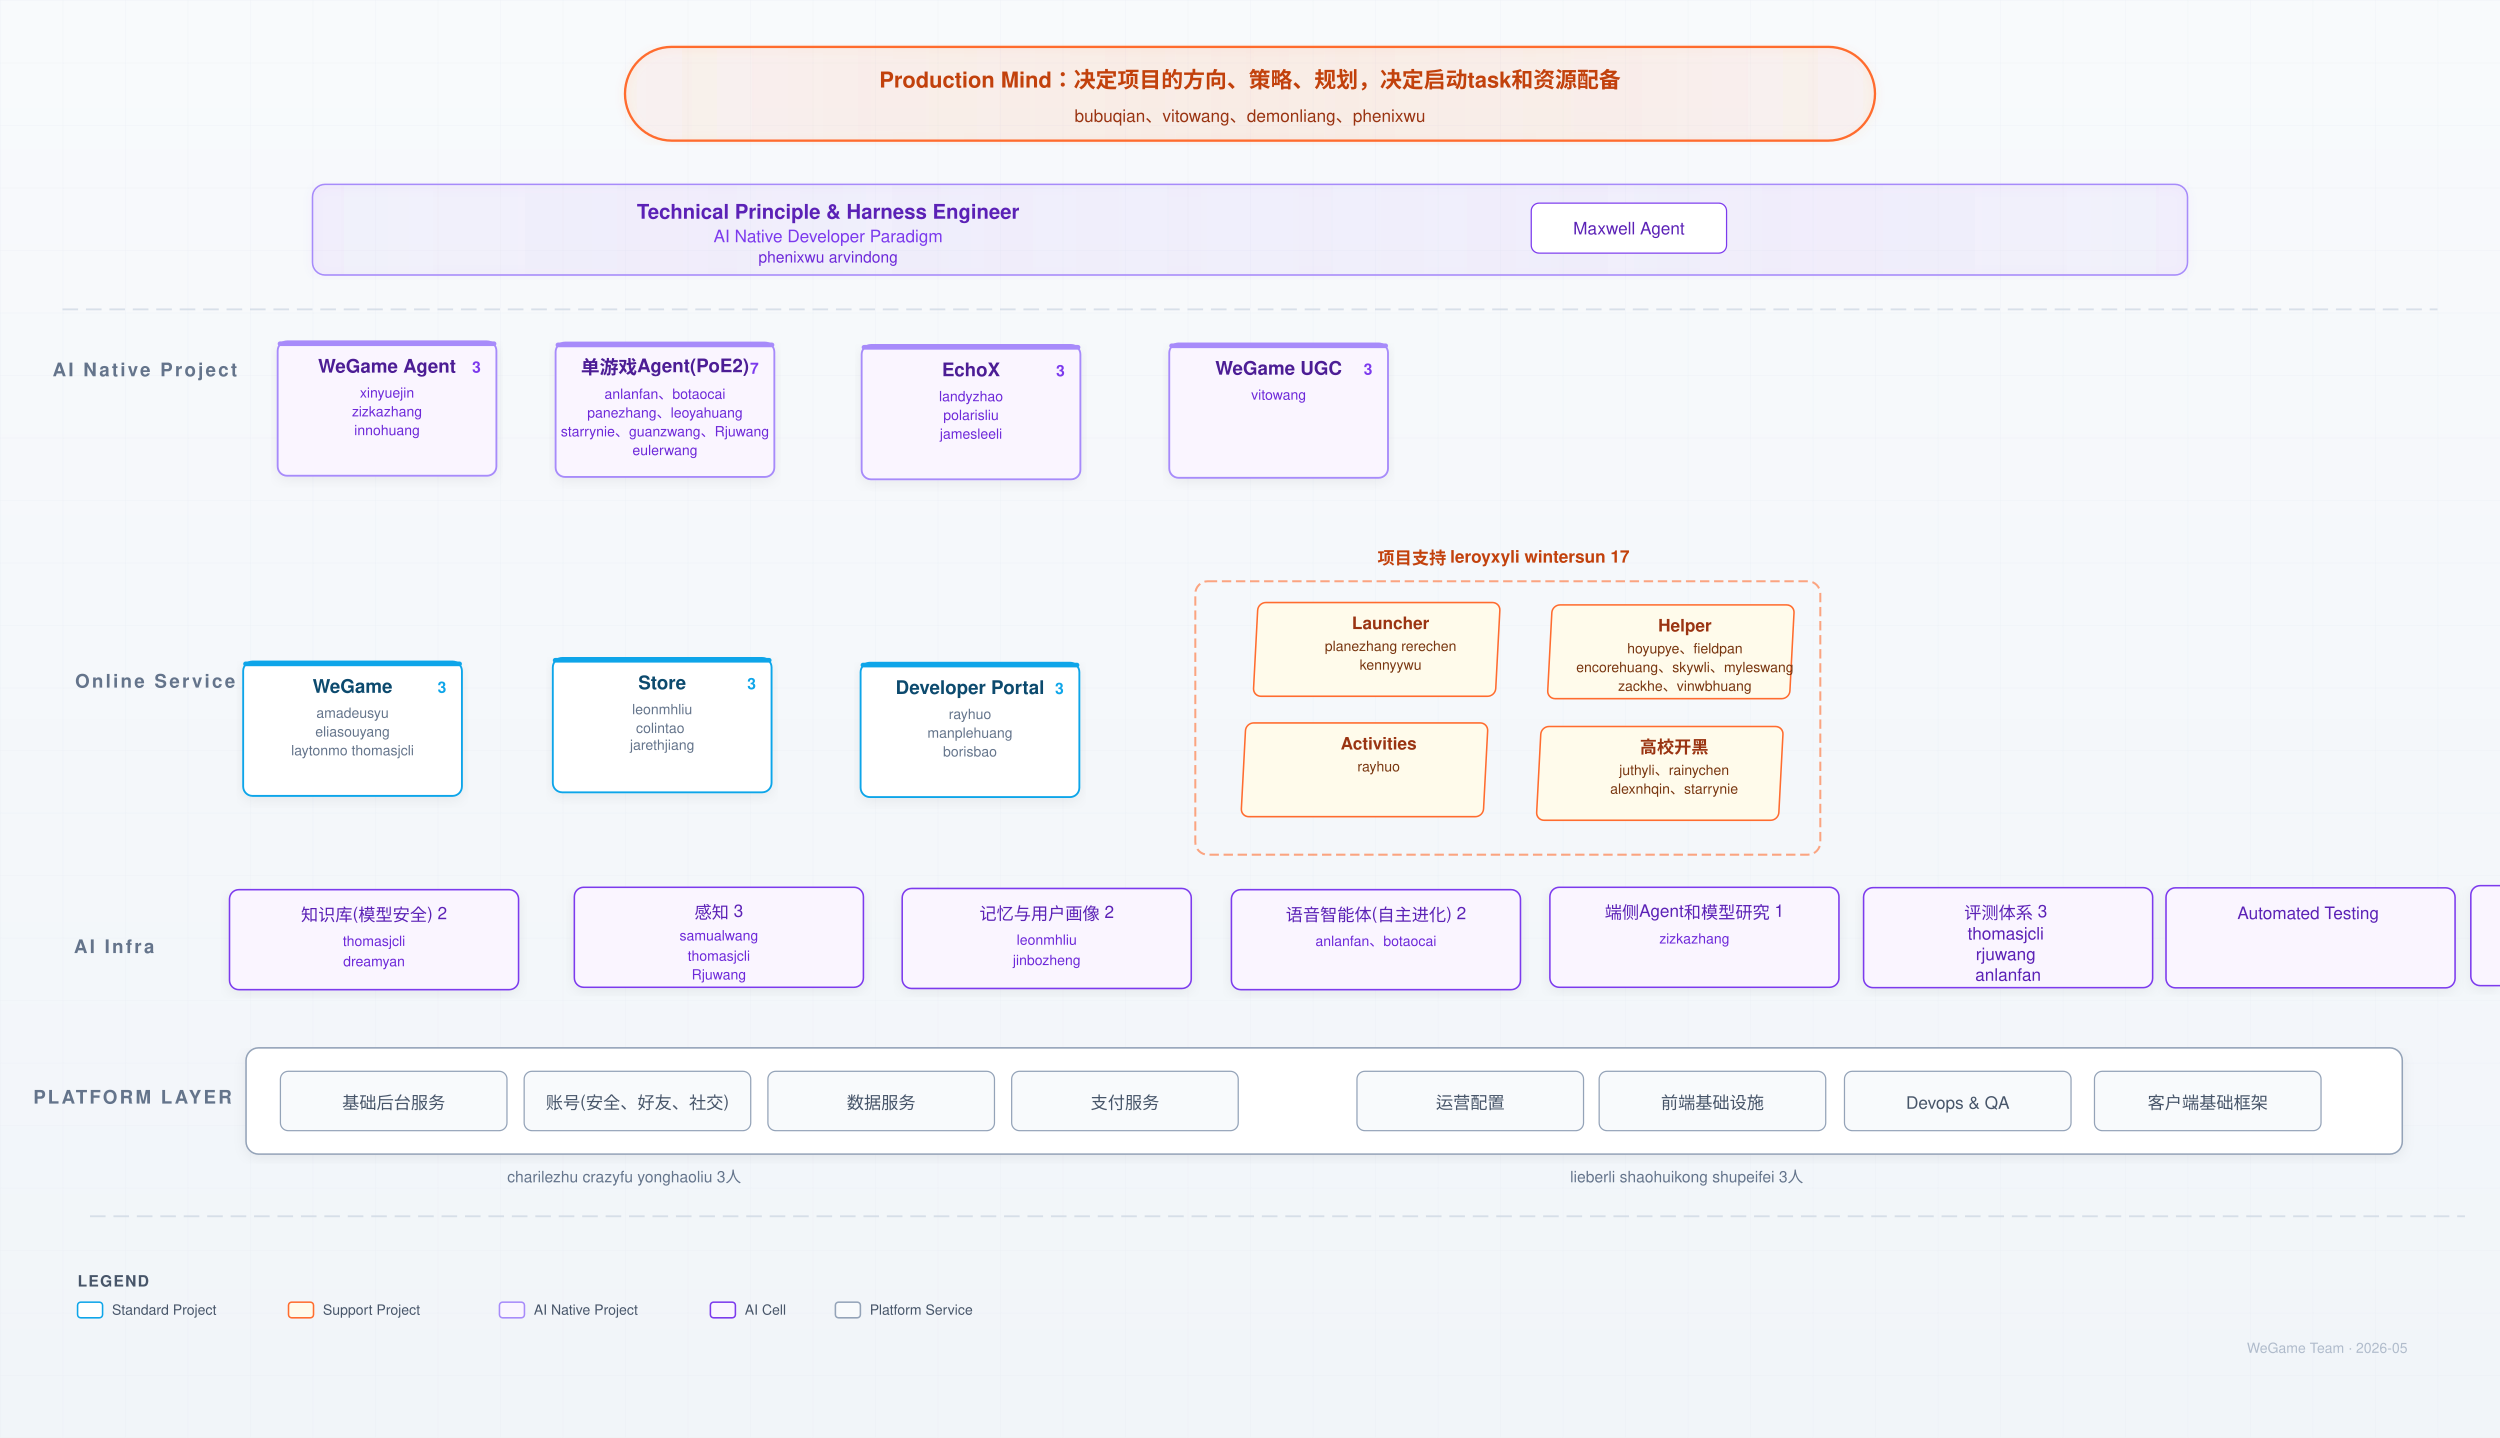
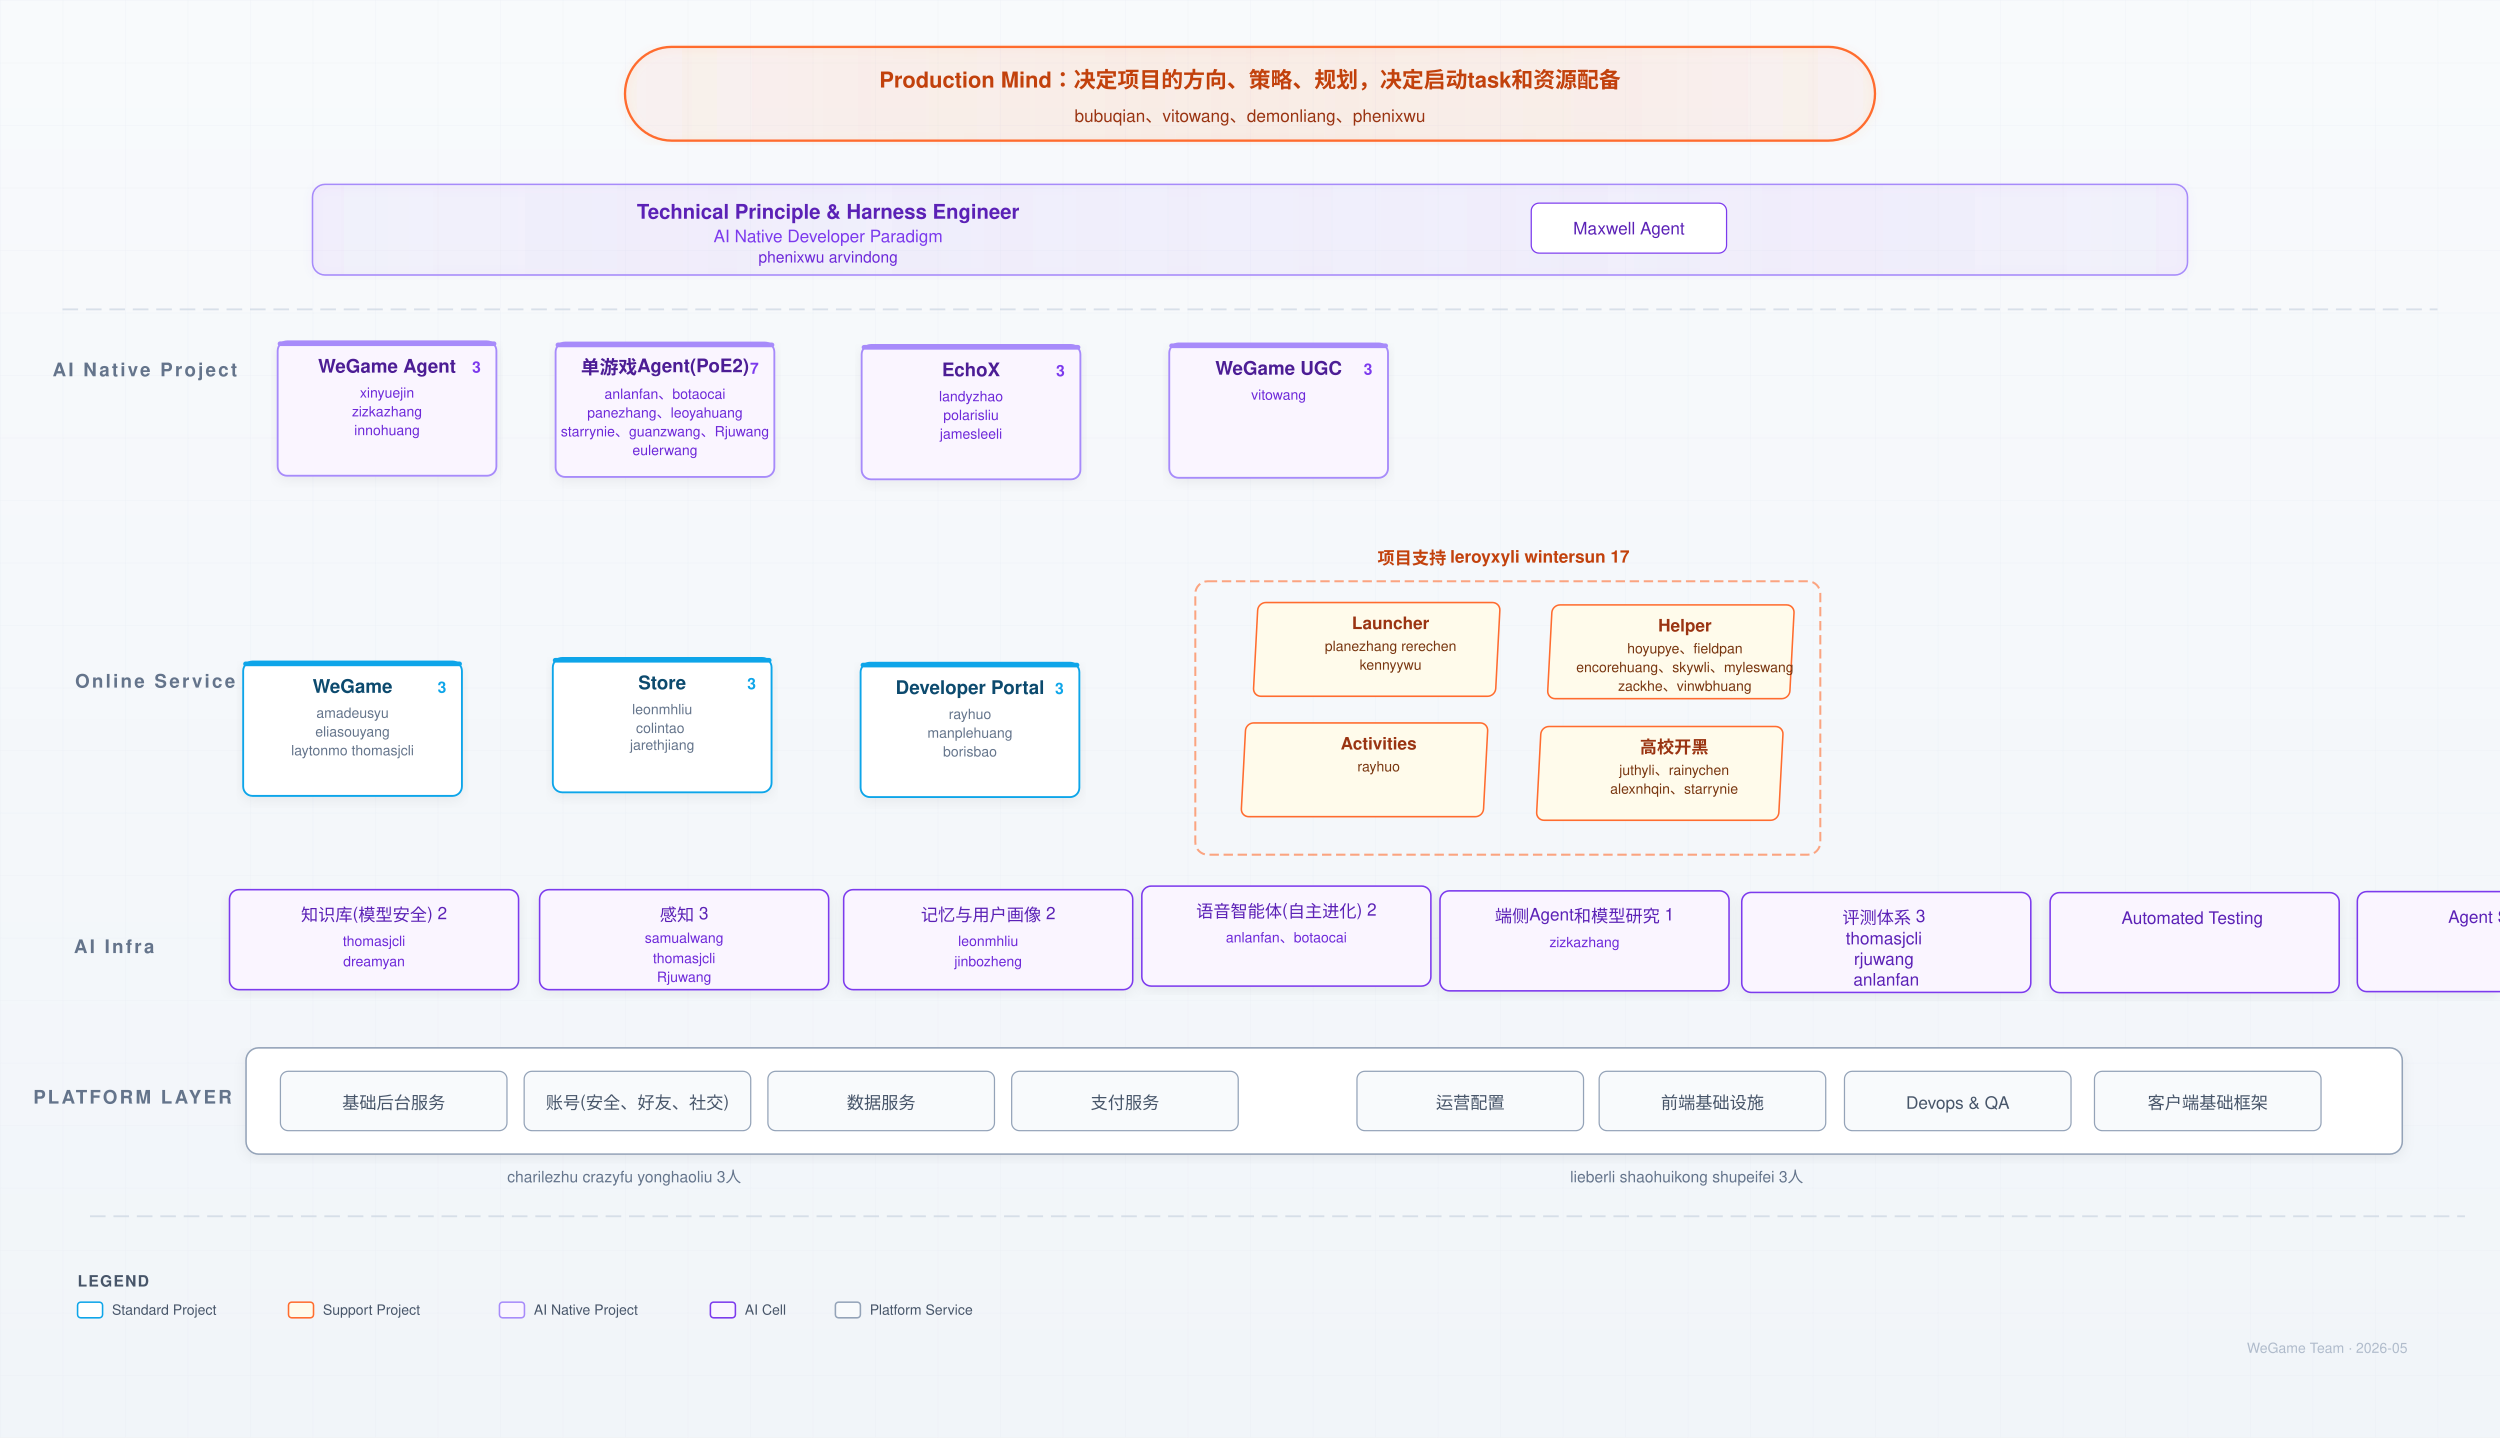
- <svg xmlns="http://www.w3.org/2000/svg" viewBox="0 0 1600 920" preserveAspectRatio="xMidYMid meet" style="cursor: default;">
+ <svg xmlns="http://www.w3.org/2000/svg" viewBox="0 0 1600 920" preserveAspectRatio="xMidYMid meet">
  <style>
    text { font-family: "Helvetica Neue", Helvetica, Arial, "PingFang SC", "Microsoft YaHei", sans-serif; }
    .sec-label { font-size: 12px; fill: #64748b; font-weight: 700; letter-spacing: 0.12em; }
  </style>
  <defs>
    <filter id="glow-gold" x="-5%" y="-5%" width="110%" height="110%">
      <feDropShadow dx="0" dy="1" stdDeviation="3" flood-color="#FF6C2F" flood-opacity="0.15" />
    </filter>
    <filter id="glow-purple" x="-5%" y="-5%" width="110%" height="110%">
      <feDropShadow dx="0" dy="1" stdDeviation="3" flood-color="#7c3aed" flood-opacity="0.12" />
    </filter>
    <filter id="soft" x="-3%" y="-3%" width="106%" height="112%">
      <feDropShadow dx="0" dy="2" stdDeviation="4" flood-color="#000" flood-opacity="0.06" />
    </filter>
    <pattern id="grid" width="40" height="40" patternUnits="userSpaceOnUse">
      <path d="M 40 0 L 0 0 0 40" fill="none" stroke="#e2e8f0" stroke-width="0.5" opacity="0.6" />
    </pattern>
    <linearGradient id="gold-g" x1="0%" x2="100%">
      <stop offset="0%" stop-color="#FF6C2F" stop-opacity="0.05" />
      <stop offset="50%" stop-color="#FF8F5C" stop-opacity="0.12" />
      <stop offset="100%" stop-color="#FF6C2F" stop-opacity="0.05" />
    </linearGradient>
    <linearGradient id="purple-g" x1="0%" x2="100%">
      <stop offset="0%" stop-color="#7c3aed" stop-opacity="0.04" />
      <stop offset="50%" stop-color="#a78bfa" stop-opacity="0.08" />
      <stop offset="100%" stop-color="#7c3aed" stop-opacity="0.04" />
    </linearGradient>
    <linearGradient id="bg-gradient" x1="0%" y1="0%" x2="0%" y2="100%">
      <stop offset="0%" stop-color="#f8fafc" />
      <stop offset="100%" stop-color="#f1f5f9" />
    </linearGradient>
  </defs>
  <rect width="1600" height="920" fill="url(#bg-gradient)" style="cursor: pointer;" />
  <rect width="1600" height="920" fill="url(#grid)" style="cursor: pointer;" data-orig-outline="" />
  <g data-auto-grouped="true" style="cursor: pointer;">
    <rect x="400" y="30" width="800" height="60" rx="30" fill="url(#gold-g)" stroke="#FF6C2F" stroke-width="1.5" filter="url(#glow-gold)" style="cursor: pointer;" />
    <text x="800" y="56" text-anchor="middle" fill="#c2410c" font-size="14" font-weight="700" style="cursor: pointer;">Production Mind：决定项目的方向、策略、规划，决定启动task和资源配备</text>
    <text x="800" y="78" text-anchor="middle" fill="#9a3412" font-size="11" style="cursor: pointer;">bubuqian、vitowang、demonliang、phenixwu</text>
  </g>
  <rect x="200" y="118" width="1200" height="58" rx="8" fill="url(#purple-g)" stroke="#a78bfa" stroke-width="1" filter="url(#glow-purple)" style="cursor: pointer;" />
  <rect x="980" y="130" width="125" height="32" rx="5" fill="#ffffff" stroke="#7c3aed" stroke-width="0.8" style="cursor: pointer;" />
  <text x="530" y="140" text-anchor="middle" fill="#5b21b6" font-size="13" font-weight="600" style="cursor: pointer;">Technical Principle &amp; Harness Engineer</text>
  <text x="530" y="155" text-anchor="middle" fill="#7c3aed" font-size="11" style="cursor: pointer;">AI Native Developer Paradigm</text>
  <text x="530" y="168" text-anchor="middle" fill="#6d28d9" font-size="10" style="cursor: pointer;">phenixwu arvindong</text>
  <text x="1042.5" y="150" text-anchor="middle" fill="#5b21b6" font-size="11" font-weight="500" style="cursor: pointer;">Maxwell Agent</text>
  <line x1="40" y1="198" x2="1560" y2="198" stroke="#cbd5e1" stroke-width="1.2" stroke-dasharray="10,5" opacity="0.7" style="cursor: pointer;" />
  <text x="48.058" y="440.072" class="sec-label" style="cursor: pointer;">Online Service</text>
  <text x="33.635" y="240.797" class="sec-label" style="cursor: pointer;">AI Native Project</text>
  <g data-auto-grouped="true" style="cursor: pointer;">
    <rect x="155.629" y="423.374" width="140" height="86" rx="6" fill="#ffffff" stroke="#0ea5e9" stroke-width="1.2" filter="url(#soft)" style="cursor: pointer;" data-orig-outline="#0ea5e9" />
    <rect x="155.629" y="423.374" width="140" height="3" rx="1.5" fill="#0ea5e9" style="cursor: pointer;" data-orig-outline="" />
    <text x="225.629" y="443.374" text-anchor="middle" fill="#0c4a6e" font-size="12" font-weight="600" style="cursor: pointer;">WeGame</text>
    <text x="285.629" y="443.374" text-anchor="end" fill="#0ea5e9" font-size="10" font-weight="700" style="cursor: pointer;">3</text>
    <text x="225.629" y="459.374" text-anchor="middle" fill="#64748b" font-size="9" style="cursor: pointer;">amadeusyu</text>
    <text x="225.629" y="471.374" text-anchor="middle" fill="#64748b" font-size="9" style="cursor: pointer;">eliasouyang</text>
    <text x="225.629" y="483.374" text-anchor="middle" fill="#64748b" font-size="9" style="cursor: pointer;">laytonmo thomasjcli</text>
  </g>
  <g data-auto-grouped="true" style="cursor: pointer;">
    <rect x="353.795" y="421.08" width="140" height="86" rx="6" fill="#ffffff" stroke="#0ea5e9" stroke-width="1.2" filter="url(#soft)" style="cursor: pointer;" data-orig-outline="#0ea5e9" />
    <rect x="353.795" y="421.08" width="140" height="3" rx="1.5" fill="#0ea5e9" style="cursor: pointer;" data-orig-outline="" />
    <text x="423.795" y="441.08" text-anchor="middle" fill="#0c4a6e" font-size="12" font-weight="600" style="cursor: pointer;">Store</text>
    <text x="483.795" y="441.08" text-anchor="end" fill="#0ea5e9" font-size="10" font-weight="700" style="cursor: pointer;">3</text>
    <text x="423.795" y="457.08" text-anchor="middle" fill="#64748b" font-size="9" style="cursor: pointer;">leonmhliu</text>
    <text x="423.795" y="469.08" text-anchor="middle" fill="#64748b" font-size="9" style="cursor: pointer;">
      <tspan x="423.795" dy="0">colintao</tspan>
      <tspan x="423.795" dy="10.8">jarethjiang</tspan>
    </text>
  </g>
  <g data-auto-grouped="true" style="cursor: pointer;">
    <rect x="550.787" y="424.138" width="140" height="86" rx="6" fill="#ffffff" stroke="#0ea5e9" stroke-width="1.2" filter="url(#soft)" style="cursor: pointer;" data-orig-outline="#0ea5e9" />
    <rect x="550.787" y="424.138" width="140" height="3" rx="1.5" fill="#0ea5e9" style="cursor: pointer;" data-orig-outline="" />
    <text x="620.787" y="444.138" text-anchor="middle" fill="#0c4a6e" font-size="12" font-weight="600" style="cursor: pointer;">Developer Portal</text>
    <text x="680.787" y="444.138" text-anchor="end" fill="#0ea5e9" font-size="10" font-weight="700" style="cursor: pointer;">3</text>
    <text x="620.787" y="460.138" text-anchor="middle" fill="#64748b" font-size="9" style="cursor: pointer;">rayhuo</text>
    <text x="620.787" y="472.138" text-anchor="middle" fill="#64748b" font-size="9" style="cursor: pointer;">manplehuang</text>
    <text x="620.787" y="484.138" text-anchor="middle" fill="#64748b" font-size="9" style="cursor: pointer;">borisbao</text>
  </g>
  <rect x="765" y="372" width="400" height="175" rx="8" fill="none" stroke="#FF6C2F" stroke-width="1.3" stroke-dasharray="6,3" opacity="0.6" style="cursor: pointer;" data-orig-outline="#FF6C2F" />
  <text x="881.593" y="361.006" fill="#c2410c" font-size="11" font-weight="600" style="cursor: pointer;">项目支持  leroyxyli  wintersun 17</text>
  <g transform="translate(577,246)" style="cursor: pointer;">
    <rect x="235.479" y="139.618" width="155" height="60" rx="5" fill="#fffbeb" stroke="#FF6C2F" stroke-width="1" transform="skewX(-3)" style="cursor: pointer;" data-orig-outline="#FF6C2F" />
    <text x="312.979" y="156.618" text-anchor="middle" fill="#9a3412" font-size="11" font-weight="600" style="cursor: pointer;">Launcher</text>
    <text x="312.979" y="170.618" text-anchor="middle" fill="#78350f" font-size="9" style="cursor: pointer;">planezhang rerechen</text>
    <text x="312.979" y="182.618" text-anchor="middle" fill="#78350f" font-size="9" style="cursor: pointer;">kennyywu</text>
  </g>
  <g transform="translate(747,246)" style="cursor: pointer;">
    <rect x="253.828" y="141.147" width="155" height="60" rx="5" fill="#fffbeb" stroke="#FF6C2F" stroke-width="1" transform="skewX(-3)" style="cursor: pointer;" data-orig-outline="#FF6C2F" />
    <text x="331.328" y="158.147" text-anchor="middle" fill="#9a3412" font-size="11" font-weight="600" style="cursor: pointer;">Helper</text>
    <text x="331.328" y="172.147" text-anchor="middle" fill="#78350f" font-size="9" style="cursor: pointer;">hoyupye、fieldpan</text>
    <text x="331.328" y="184.147" text-anchor="middle" fill="#78350f" font-size="9" style="cursor: pointer;">encorehuang、skywli、myleswang</text>
    <text x="331.328" y="196.147" text-anchor="middle" fill="#78350f" font-size="9" style="cursor: pointer;">zackhe、vinwbhuang</text>
  </g>
  <g transform="translate(577,320)" style="cursor: pointer;">
    <rect x="227.834" y="142.676" width="155" height="60" rx="5" fill="#fffbeb" stroke="#FF6C2F" stroke-width="1" transform="skewX(-3)" style="cursor: pointer;" data-orig-outline="#FF6C2F" />
    <text x="305.334" y="159.676" text-anchor="middle" fill="#9a3412" font-size="11" font-weight="600" style="cursor: pointer;">Activities</text>
    <text x="305.334" y="173.676" text-anchor="middle" fill="#78350f" font-size="9" style="cursor: pointer;">rayhuo</text>
  </g>
  <g transform="translate(747,320)" style="cursor: pointer;">
    <rect x="246.947" y="144.97" width="155" height="60" rx="5" fill="#fffbeb" stroke="#FF6C2F" stroke-width="1" transform="skewX(-3)" style="cursor: pointer;" data-orig-outline="#FF6C2F" />
    <text x="324.447" y="161.97" text-anchor="middle" fill="#9a3412" font-size="11" font-weight="600" style="cursor: pointer;">高校开黑</text>
    <text x="324.447" y="175.97" text-anchor="middle" fill="#78350f" font-size="9" style="cursor: pointer;">juthyli、rainychen</text>
    <text x="324.447" y="187.97" text-anchor="middle" fill="#78350f" font-size="9" style="cursor: pointer;">alexnhqin、starrynie</text>
  </g>
  <g data-auto-grouped="true" style="cursor: pointer;">
    <rect x="177.701" y="218.476" width="140" height="86" rx="6" fill="#faf5ff" stroke="#a78bfa" stroke-width="1.2" filter="url(#soft)" style="cursor: pointer;" />
    <rect x="177.701" y="218.476" width="140" height="3" rx="1.5" fill="#a78bfa" style="cursor: pointer;" />
    <text x="247.701" y="238.476" text-anchor="middle" fill="#4c1d95" font-size="12" font-weight="600" style="cursor: pointer;">WeGame Agent</text>
    <text x="307.701" y="238.476" text-anchor="end" fill="#7c3aed" font-size="10" font-weight="700" style="cursor: pointer;">3</text>
    <text x="247.701" y="254.476" text-anchor="middle" fill="#6d28d9" font-size="9" style="cursor: pointer;">xinyuejin</text>
    <text x="247.701" y="266.476" text-anchor="middle" fill="#6d28d9" font-size="9" style="cursor: pointer;">zizkazhang</text>
    <text x="247.701" y="278.476" text-anchor="middle" fill="#6d28d9" font-size="9" style="cursor: pointer;">innohuang</text>
  </g>
  <g data-auto-grouped="true" style="cursor: pointer;">
    <rect x="748.321" y="219.805" width="140" height="86" rx="6" fill="#faf5ff" stroke="#a78bfa" stroke-width="1.2" filter="url(#soft)" style="cursor: pointer;" />
    <rect x="748.321" y="219.805" width="140" height="3" rx="1.5" fill="#a78bfa" style="cursor: pointer;" />
    <text x="818.321" y="239.805" text-anchor="middle" fill="#4c1d95" font-size="12" font-weight="600" style="cursor: pointer;">WeGame UGC</text>
    <text x="878.321" y="239.805" text-anchor="end" fill="#7c3aed" font-size="10" font-weight="700" style="cursor: pointer;">3</text>
    <text x="818.321" y="255.805" text-anchor="middle" fill="#6d28d9" font-size="9" style="cursor: pointer;">vitowang</text>
    <text x="818.321" y="267.805" text-anchor="middle" fill="#6d28d9" font-size="9" style="cursor: pointer;" />
    <text x="818.321" y="279.805" text-anchor="middle" fill="#6d28d9" font-size="9" style="cursor: pointer;" />
  </g>
  <g data-auto-grouped="true" style="cursor: pointer;">
    <rect x="355.579" y="219.241" width="140" height="86" rx="6" fill="#faf5ff" stroke="#a78bfa" stroke-width="1.2" filter="url(#soft)" style="cursor: pointer;" data-orig-outline="#a78bfa" />
    <rect x="355.579" y="219.241" width="140" height="3" rx="1.5" fill="#a78bfa" style="cursor: pointer;" data-orig-outline="" />
    <text x="425.579" y="239.241" text-anchor="middle" fill="#4c1d95" font-size="12" font-weight="600" style="cursor: pointer;">单游戏Agent(PoE2)</text>
    <text x="485.579" y="239.241" text-anchor="end" fill="#7c3aed" font-size="10" font-weight="700" style="cursor: pointer;">7</text>
    <text x="425.579" y="255.241" text-anchor="middle" fill="#6d28d9" font-size="9" style="cursor: pointer;">anlanfan、botaocai</text>
    <text x="425.579" y="267.241" text-anchor="middle" fill="#6d28d9" font-size="9" style="cursor: pointer;">panezhang、leoyahuang</text>
    <text x="425.579" y="279.241" text-anchor="middle" fill="#6d28d9" font-size="9" style="cursor: pointer;">starrynie、guanzwang、Rjuwang</text>
    <text x="425.579" y="291.241" text-anchor="middle" fill="#6d28d9" font-size="9" style="cursor: pointer;">eulerwang</text>
  </g>
  <g data-auto-grouped="true" style="cursor: pointer;">
    <rect x="551.452" y="220.77" width="140" height="86" rx="6" fill="#faf5ff" stroke="#a78bfa" stroke-width="1.2" filter="url(#soft)" style="cursor: pointer;" />
    <rect x="551.452" y="220.77" width="140" height="3" rx="1.5" fill="#a78bfa" style="cursor: pointer;" />
    <text x="621.452" y="240.77" text-anchor="middle" fill="#4c1d95" font-size="12" font-weight="600" style="cursor: pointer;">EchoX</text>
    <text x="681.452" y="240.77" text-anchor="end" fill="#7c3aed" font-size="10" font-weight="700" style="cursor: pointer;">3</text>
    <text x="621.452" y="256.77" text-anchor="middle" fill="#6d28d9" font-size="9" style="cursor: pointer;">landyzhao</text>
    <text x="621.452" y="268.77" text-anchor="middle" fill="#6d28d9" font-size="9" style="cursor: pointer;">polarisliu</text>
    <text x="621.452" y="280.77" text-anchor="middle" fill="#6d28d9" font-size="9" style="cursor: pointer;">jamesleeli</text>
  </g>
  <text x="47.294" y="609.964" class="sec-label" style="cursor: pointer;">AI Infra</text>
  <g data-auto-grouped="true" style="cursor: pointer;">
    <rect x="146.881" y="569.388" width="185" height="64" rx="6" fill="#faf5ff" stroke="#7c3aed" stroke-width="1" filter="url(#soft)" style="cursor: pointer;" data-orig-outline="#7c3aed" />
    <text x="239.381" y="589.388" text-anchor="middle" fill="#5b21b6" font-size="11" font-weight="500" style="cursor: pointer;">知识库(模型安全) 2</text>
    <text x="239.381" y="605.388" text-anchor="middle" fill="#6d28d9" font-size="9" style="cursor: pointer;">thomasjcli</text>
    <text x="239.381" y="618.388" text-anchor="middle" fill="#6d28d9" font-size="9" style="cursor: pointer;">dreamyan</text>
  </g>
  <g data-auto-grouped="true" style="cursor: pointer;">
-     <rect x="367.582" y="567.859" width="185" height="64" rx="6" fill="#faf5ff" stroke="#7c3aed" stroke-width="1" filter="url(#soft)" style="cursor: pointer;" data-orig-outline="" />
-     <text x="460.082" y="587.859" text-anchor="middle" fill="#5b21b6" font-size="11" font-weight="500" style="cursor: pointer;">感知 3</text>
-     <text x="460.082" y="601.859" text-anchor="middle" fill="#6d28d9" font-size="9" style="cursor: pointer;" data-orig-outline="">samualwang</text>
-     <text x="460.082" y="614.859" text-anchor="middle" fill="#6d28d9" font-size="9" style="cursor: pointer;" data-orig-outline="">thomasjcli</text>
-     <text x="460.082" y="626.859" text-anchor="middle" fill="#6d28d9" font-size="9" style="cursor: pointer;" data-orig-outline="">Rjuwang</text>
-   </g>
-   <g data-auto-grouped="true" style="cursor: pointer;">
-     <rect x="577.402" y="568.623" width="185" height="64" rx="6" fill="#faf5ff" stroke="#7c3aed" stroke-width="1" filter="url(#soft)" style="cursor: pointer;" data-orig-outline="#7c3aed" />
-     <text x="669.902" y="588.623" text-anchor="middle" fill="#5b21b6" font-size="11" font-weight="500" style="cursor: pointer;">记忆与用户画像 2</text>
-     <text x="669.902" y="604.623" text-anchor="middle" fill="#6d28d9" font-size="9" style="cursor: pointer;">leonmhliu</text>
-     <text x="669.902" y="617.623" text-anchor="middle" fill="#6d28d9" font-size="9" style="cursor: pointer;">jinbozheng</text>
-   </g>
-   <g data-auto-grouped="true" style="cursor: pointer;">
-     <rect x="788.105" y="569.388" width="185" height="64" rx="6" fill="#faf5ff" stroke="#7c3aed" stroke-width="1" filter="url(#soft)" style="cursor: pointer;" data-orig-outline="#7c3aed" />
-     <text x="880.605" y="589.388" text-anchor="middle" fill="#5b21b6" font-size="11" font-weight="500" style="cursor: pointer;">语音智能体(自主进化) 2</text>
-     <text x="880.605" y="605.388" text-anchor="middle" fill="#6d28d9" font-size="9" style="cursor: pointer;">anlanfan、botaocai</text>
-   </g>
-   <g data-auto-grouped="true" style="cursor: pointer;">
-     <rect x="991.928" y="567.859" width="185" height="64" rx="6" fill="#faf5ff" stroke="#7c3aed" stroke-width="1" filter="url(#soft)" style="cursor: pointer;" data-orig-outline="#7c3aed" />
-     <text x="1084.428" y="587.859" text-anchor="middle" fill="#5b21b6" font-size="11" font-weight="500" style="cursor: pointer;">端侧Agent和模型研究 1</text>
-     <text x="1084.428" y="603.859" text-anchor="middle" fill="#6d28d9" font-size="9" style="cursor: pointer;">zizkazhang</text>
-   </g>
-   <g data-auto-grouped="true" style="cursor: pointer;">
-     <rect x="1192.693" y="568.094" width="185" height="64" rx="6" fill="#faf5ff" stroke="#7c3aed" stroke-width="1" filter="url(#soft)" style="cursor: pointer;" data-orig-outline="#7c3aed" />
-     <text x="1285.193" y="588.094" text-anchor="middle" fill="#5b21b6" font-size="11" font-weight="500" style="cursor: pointer;">
-       <tspan x="1285.193" dy="0">评测体系 3</tspan>
-       <tspan x="1285.193" dy="13.2">thomasjcli</tspan>
-       <tspan x="1285.193" dy="13.2">rjuwang</tspan>
-       <tspan x="1285.193" dy="13.2">anlanfan</tspan>
-     </text>
-   </g>
-   <g data-auto-grouped="true" style="cursor: pointer;">
-     <rect x="1386.244" y="568.216" width="185" height="64" rx="6" fill="#faf5ff" stroke="#7c3aed" stroke-width="1" filter="url(#soft)" style="cursor: pointer;" data-orig-outline="#7c3aed" />
-     <text x="1478.744" y="588.216" text-anchor="middle" fill="#5b21b6" font-size="11" font-weight="500" style="cursor: pointer;">
-       <tspan x="1478.744" dy="0">Automated Testing</tspan>
-       <tspan x="1478.744" dy="13.2" />
-       <tspan x="1478.744" dy="13.2" />
-       <tspan x="1478.744" dy="13.2" />
-     </text>
-   </g>
-   <g data-auto-grouped="true" style="cursor: pointer;">
-     <rect x="1581.324" y="566.809" width="185" height="64" rx="6" fill="#faf5ff" stroke="#7c3aed" stroke-width="1" filter="url(#soft)" style="cursor: pointer;" data-orig-outline="#7c3aed" />
-     <text x="1673.824" y="586.809" text-anchor="middle" fill="#5b21b6" font-size="11" font-weight="500" style="cursor: pointer;">
-       <tspan x="1673.824" dy="0">Agent Swarm</tspan>
-       <tspan x="1673.824" dy="13.2" />
+     <rect x="345.346" y="569.388" width="185" height="64" rx="6" fill="#faf5ff" stroke="#7c3aed" stroke-width="1" filter="url(#soft)" style="cursor: pointer;" data-orig-outline="" />
+     <text x="437.846" y="589.388" text-anchor="middle" fill="#5b21b6" font-size="11" font-weight="500" style="cursor: pointer;">感知 3</text>
+     <text x="437.846" y="603.388" text-anchor="middle" fill="#6d28d9" font-size="9" style="cursor: pointer;" data-orig-outline="">samualwang</text>
+     <text x="437.846" y="616.388" text-anchor="middle" fill="#6d28d9" font-size="9" style="cursor: pointer;" data-orig-outline="">thomasjcli</text>
+     <text x="437.846" y="628.388" text-anchor="middle" fill="#6d28d9" font-size="9" style="cursor: pointer;" data-orig-outline="">Rjuwang</text>
+   </g>
+   <g data-auto-grouped="true" style="cursor: pointer;">
+     <rect x="539.939" y="569.388" width="185" height="64" rx="6" fill="#faf5ff" stroke="#7c3aed" stroke-width="1" filter="url(#soft)" style="cursor: pointer;" data-orig-outline="#7c3aed" />
+     <text x="632.439" y="589.388" text-anchor="middle" fill="#5b21b6" font-size="11" font-weight="500" style="cursor: pointer;">记忆与用户画像 2</text>
+     <text x="632.439" y="605.388" text-anchor="middle" fill="#6d28d9" font-size="9" style="cursor: pointer;">leonmhliu</text>
+     <text x="632.439" y="618.388" text-anchor="middle" fill="#6d28d9" font-size="9" style="cursor: pointer;">jinbozheng</text>
+   </g>
+   <g data-auto-grouped="true" style="cursor: pointer;">
+     <rect x="730.765" y="567.094" width="185" height="64" rx="6" fill="#faf5ff" stroke="#7c3aed" stroke-width="1" filter="url(#soft)" style="cursor: pointer;" data-orig-outline="#7c3aed" />
+     <text x="823.265" y="587.094" text-anchor="middle" fill="#5b21b6" font-size="11" font-weight="500" style="cursor: pointer;">语音智能体(自主进化) 2</text>
+     <text x="823.265" y="603.094" text-anchor="middle" fill="#6d28d9" font-size="9" style="cursor: pointer;">anlanfan、botaocai</text>
+   </g>
+   <g data-auto-grouped="true" style="cursor: pointer;">
+     <rect x="921.59" y="570.152" width="185" height="64" rx="6" fill="#faf5ff" stroke="#7c3aed" stroke-width="1" filter="url(#soft)" style="cursor: pointer;" data-orig-outline="#7c3aed" />
+     <text x="1014.09" y="590.152" text-anchor="middle" fill="#5b21b6" font-size="11" font-weight="500" style="cursor: pointer;">端侧Agent和模型研究 1</text>
+     <text x="1014.09" y="606.152" text-anchor="middle" fill="#6d28d9" font-size="9" style="cursor: pointer;">zizkazhang</text>
+   </g>
+   <g data-auto-grouped="true" style="cursor: pointer;">
+     <rect x="1114.709" y="571.152" width="185" height="64" rx="6" fill="#faf5ff" stroke="#7c3aed" stroke-width="1" filter="url(#soft)" style="cursor: pointer;" data-orig-outline="#7c3aed" />
+     <text x="1207.209" y="591.152" text-anchor="middle" fill="#5b21b6" font-size="11" font-weight="500" style="cursor: pointer;">
+       <tspan x="1207.209" dy="0">评测体系 3</tspan>
+       <tspan x="1207.209" dy="13.2">thomasjcli</tspan>
+       <tspan x="1207.209" dy="13.2">rjuwang</tspan>
+       <tspan x="1207.209" dy="13.2">anlanfan</tspan>
+     </text>
+   </g>
+   <g data-auto-grouped="true" style="cursor: pointer;">
+     <rect x="1312.083" y="571.274" width="185" height="64" rx="6" fill="#faf5ff" stroke="#7c3aed" stroke-width="1" filter="url(#soft)" style="cursor: pointer;" data-orig-outline="#7c3aed" />
+     <text x="1404.583" y="591.274" text-anchor="middle" fill="#5b21b6" font-size="11" font-weight="500" style="cursor: pointer;">
+       <tspan x="1404.583" dy="0">Automated Testing</tspan>
+       <tspan x="1404.583" dy="13.2" />
+       <tspan x="1404.583" dy="13.2" />
+       <tspan x="1404.583" dy="13.2" />
+     </text>
+   </g>
+   <g data-auto-grouped="true" style="cursor: pointer;">
+     <rect x="1508.693" y="570.632" width="185" height="64" rx="6" fill="#faf5ff" stroke="#7c3aed" stroke-width="1" filter="url(#soft)" style="cursor: pointer;" data-orig-outline="#7c3aed" />
+     <text x="1601.193" y="590.632" text-anchor="middle" fill="#5b21b6" font-size="11" font-weight="500" style="cursor: pointer;">
+       <tspan x="1601.193" dy="0">Agent Swarm</tspan>
+       <tspan x="1601.193" dy="13.2" />
    </text>
  </g>
  <line x1="57.585" y1="778.421" x2="1577.585" y2="778.421" stroke="#cbd5e1" stroke-width="1.2" stroke-dasharray="10,5" opacity="0.7" style="cursor: pointer;" />
  <text x="21.299" y="706.324" class="sec-label" style="cursor: pointer;">PLATFORM LAYER</text>
  <g data-group="1" style="cursor: pointer;">
    <g data-auto-grouped="true" style="cursor: pointer;">
      <rect x="157.463" y="670.629" width="1380" height="68" rx="8" fill="#ffffff" stroke="#94a3b8" stroke-width="1" filter="url(#soft)" style="cursor: pointer;" data-orig-outline="#94a3b8" />
      <rect x="179.463" y="685.629" width="145" height="38" rx="5" fill="#f8fafc" stroke="#94a3b8" stroke-width="0.8" style="cursor: pointer;" data-orig-outline="#94a3b8" />
      <rect x="335.463" y="685.629" width="145" height="38" rx="5" fill="#f8fafc" stroke="#94a3b8" stroke-width="0.8" style="cursor: pointer;" data-orig-outline="#94a3b8" />
      <rect x="491.463" y="685.629" width="145" height="38" rx="5" fill="#f8fafc" stroke="#94a3b8" stroke-width="0.8" style="cursor: pointer;" data-orig-outline="#94a3b8" />
      <rect x="647.463" y="685.629" width="145" height="38" rx="5" fill="#f8fafc" stroke="#94a3b8" stroke-width="0.8" style="cursor: pointer;" data-orig-outline="#94a3b8" />
      <text x="251.963" y="709.629" text-anchor="middle" fill="#475569" font-size="11" font-weight="500" style="cursor: pointer;">基础后台服务</text>
      <text x="407.963" y="709.629" text-anchor="middle" fill="#475569" font-size="11" font-weight="500" style="cursor: pointer;">账号(安全、好友、社交)</text>
      <text x="563.963" y="709.629" text-anchor="middle" fill="#475569" font-size="11" font-weight="500" style="cursor: pointer;">数据服务</text>
      <text x="719.963" y="709.629" text-anchor="middle" fill="#475569" font-size="11" font-weight="500" style="cursor: pointer;">支付服务</text>
      <text x="399.463" y="756.629" text-anchor="middle" fill="#64748b" font-size="10" style="cursor: pointer;">charilezhu  crazyfu yonghaoliu  3人</text>
      <text x="1079.463" y="756.629" text-anchor="middle" fill="#64748b" font-size="10" style="cursor: pointer;">lieberli  shaohuikong  shupeifei  3人</text>
    </g>
    <g data-auto-grouped="true" style="cursor: pointer;">
      <rect x="868.463" y="685.629" width="145" height="38" rx="5" fill="#f8fafc" stroke="#94a3b8" stroke-width="0.8" style="cursor: pointer;" data-orig-outline="#94a3b8" />
      <text x="940.963" y="709.629" text-anchor="middle" fill="#475569" font-size="11" font-weight="500" style="cursor: pointer;">运营配置</text>
    </g>
    <g data-auto-grouped="true" style="cursor: pointer;">
      <rect x="1023.463" y="685.629" width="145" height="38" rx="5" fill="#f8fafc" stroke="#94a3b8" stroke-width="0.8" style="cursor: pointer;" data-orig-outline="#94a3b8" />
      <text x="1095.963" y="709.629" text-anchor="middle" fill="#475569" font-size="11" font-weight="500" style="cursor: pointer;">前端基础设施</text>
    </g>
    <g data-auto-grouped="true" style="cursor: pointer;">
      <rect x="1180.463" y="685.629" width="145" height="38" rx="5" fill="#f8fafc" stroke="#94a3b8" stroke-width="0.8" style="cursor: pointer;" data-orig-outline="#94a3b8" />
      <text x="1252.963" y="709.629" text-anchor="middle" fill="#475569" font-size="11" font-weight="500" style="cursor: pointer;">Devops &amp; QA</text>
    </g>
    <g data-auto-grouped="true" style="cursor: pointer;">
      <rect x="1340.463" y="685.629" width="145" height="38" rx="5" fill="#f8fafc" stroke="#94a3b8" stroke-width="0.8" style="cursor: pointer;" data-orig-outline="#94a3b8" />
      <text x="1412.963" y="709.629" text-anchor="middle" fill="#475569" font-size="11" font-weight="500" style="cursor: pointer;">客户端基础框架</text>
    </g>
  </g>
  <g transform="translate(55, 698)" style="cursor: pointer;">
    <text x="-5.352" y="125.385" fill="#475569" font-size="10" font-weight="600" letter-spacing="0.08em" style="cursor: pointer;">LEGEND</text>
    <rect x="-5.352" y="135.385" width="16" height="10" rx="2" fill="#ffffff" stroke="#0ea5e9" stroke-width="1" style="cursor: pointer;" />
    <text x="16.648" y="143.385" fill="#475569" font-size="9" style="cursor: pointer;">Standard Project</text>
    <rect x="129.648" y="135.385" width="16" height="10" rx="2" fill="#fffbeb" stroke="#FF6C2F" stroke-width="1" style="cursor: pointer;" />
    <text x="151.648" y="143.385" fill="#475569" font-size="9" style="cursor: pointer;">Support Project</text>
    <rect x="264.648" y="135.385" width="16" height="10" rx="2" fill="#faf5ff" stroke="#a78bfa" stroke-width="1" style="cursor: pointer;" />
    <text x="286.648" y="143.385" fill="#475569" font-size="9" style="cursor: pointer;">AI Native Project</text>
    <rect x="399.648" y="135.385" width="16" height="10" rx="2" fill="#faf5ff" stroke="#7c3aed" stroke-width="1" style="cursor: pointer;" />
    <text x="421.648" y="143.385" fill="#475569" font-size="9" style="cursor: pointer;">AI Cell</text>
    <rect x="479.648" y="135.385" width="16" height="10" rx="2" fill="#f8fafc" stroke="#94a3b8" stroke-width="1" style="cursor: pointer;" />
    <text x="501.648" y="143.385" fill="#475569" font-size="9" style="cursor: pointer;">Platform Service</text>
  </g>
  <text x="1540.826" y="865.85" text-anchor="end" fill="#94a3b8" font-size="9" opacity="0.7" style="cursor: pointer;">WeGame Team · 2026-05</text>
</svg>
